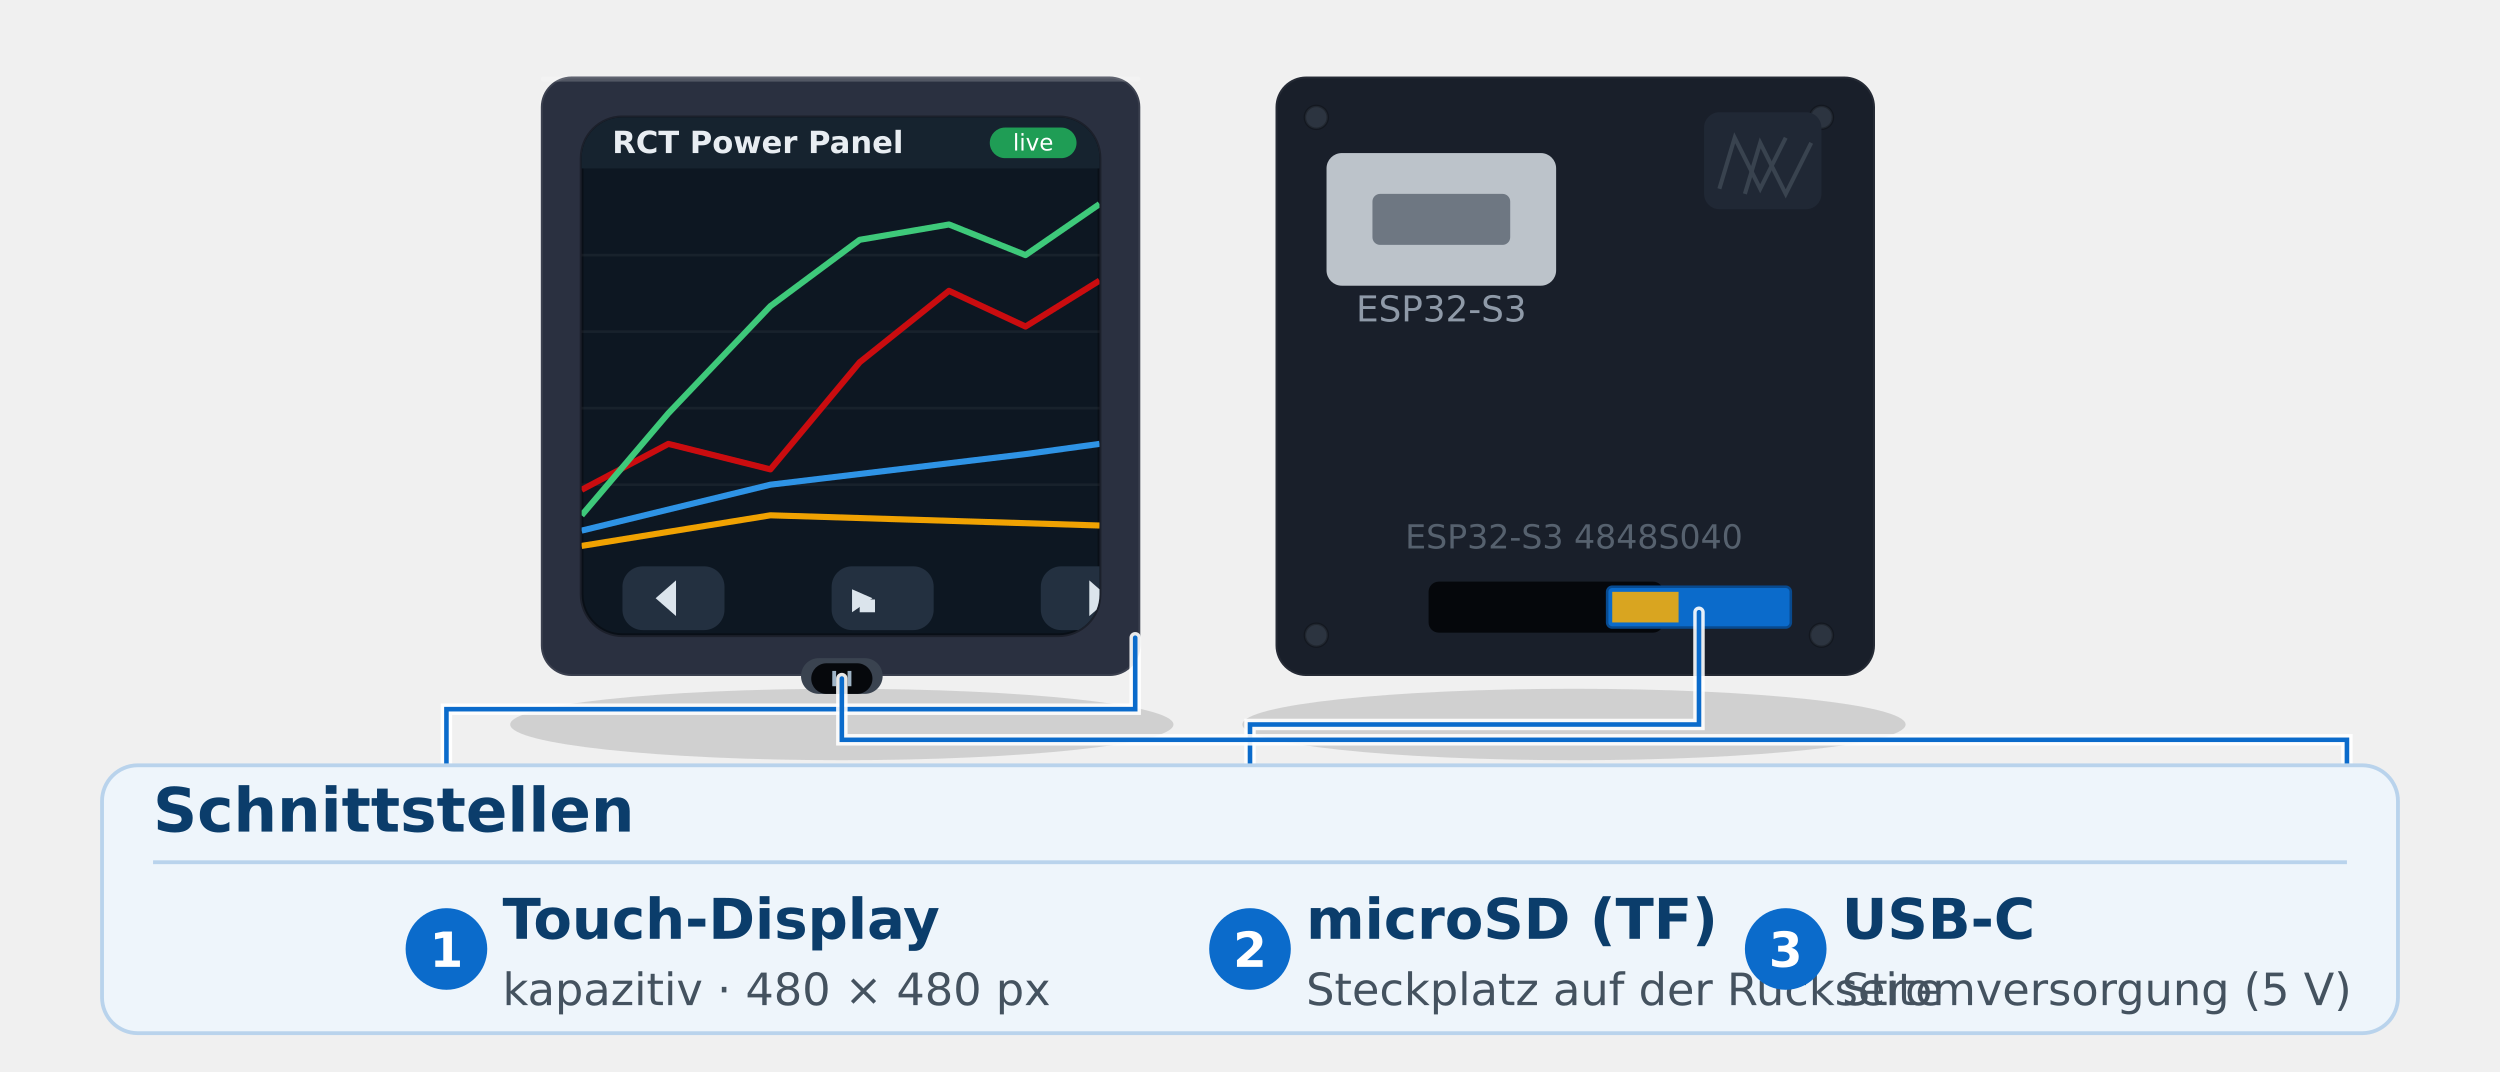
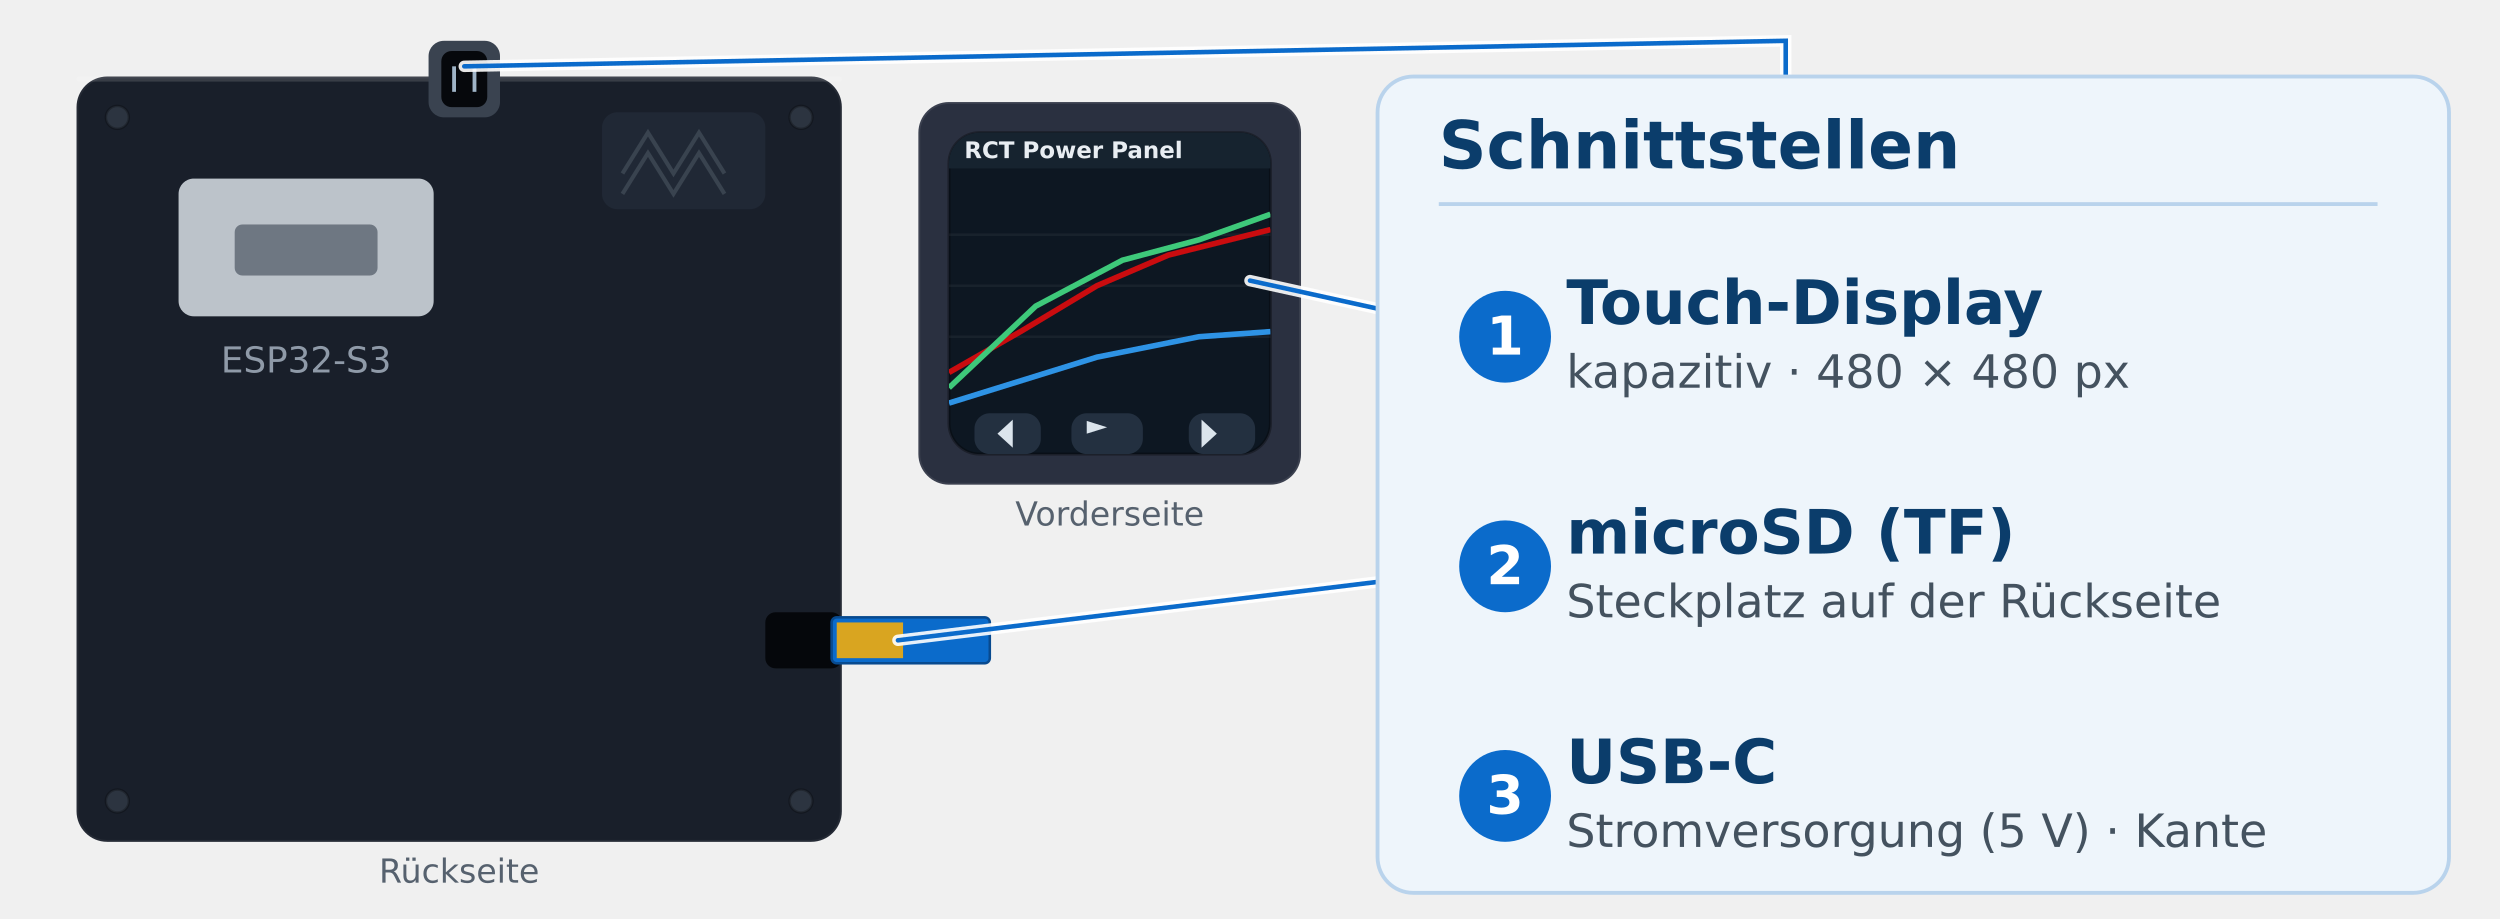
- <svg xmlns="http://www.w3.org/2000/svg" width="980" height="420" viewBox="0 0 980 420" font-family="DejaVu Sans, sans-serif">
+ <svg xmlns="http://www.w3.org/2000/svg" width="980" height="360" viewBox="0 0 980 360" font-family="DejaVu Sans, sans-serif">
  <defs>
    <clipPath id="scr">
-       <rect x="228" y="46" width="203" height="203" rx="16" />
+       <rect x="372" y="52" width="126" height="126" rx="12" />
    </clipPath>
  </defs>
-   <ellipse cx="330" cy="284" rx="130" ry="14" fill="#00000022" />
-   <ellipse cx="617" cy="284" rx="130" ry="14" fill="#00000022" />
-   <rect x="212" y="30" width="235" height="235" rx="12" fill="#2a3040" stroke="#ffffff14" stroke-width="1.5" />
-   <line x1="213" y1="31" x2="446" y2="31" stroke="#ffffff30" stroke-width="2" stroke-linecap="round" />
-   <rect x="314" y="258" width="32" height="14" rx="7" fill="#3a4350" />
-   <rect x="318" y="260" width="24" height="12" rx="6" fill="#06080c" />
-   <line x1="327" y1="263" x2="327" y2="269" stroke="#9fb4c7" stroke-width="1.5" />
-   <line x1="333" y1="263" x2="333" y2="269" stroke="#9fb4c7" stroke-width="1.5" />
-   <rect x="228" y="46" width="203" height="203" rx="16" fill="#0d1722" stroke="#00000055" stroke-width="1.5" />
+   <rect x="30" y="30" width="300" height="300" rx="12" fill="#191f2a" stroke="#ffffff0d" stroke-width="1.5" />
+   <line x1="31" y1="31" x2="329" y2="31" stroke="#ffffff22" stroke-width="2" stroke-linecap="round" />
+   <circle cx="46" cy="46" r="4.5" fill="#2c3440" stroke="#00000040" />
+   <circle cx="314" cy="46" r="4.5" fill="#2c3440" stroke="#00000040" />
+   <circle cx="46" cy="314" r="4.5" fill="#2c3440" stroke="#00000040" />
+   <circle cx="314" cy="314" r="4.5" fill="#2c3440" stroke="#00000040" />
+   <rect x="168" y="16" width="28" height="30" rx="6" fill="#3a4350" />
+   <rect x="173" y="20" width="18" height="22" rx="4" fill="#06080c" />
+   <line x1="178" y1="26" x2="178" y2="36" stroke="#9fb4c7" stroke-width="1.5" />
+   <line x1="186" y1="26" x2="186" y2="36" stroke="#9fb4c7" stroke-width="1.5" />
+   <rect x="236" y="44" width="64" height="38" rx="6" fill="#202835" />
+   <path d="M244,68 L254,52 L264,68 L274,52 L284,68" fill="none" stroke="#39434f" stroke-width="1.6" />
+   <path d="M244,76 L254,60 L264,76 L274,60 L284,76" fill="none" stroke="#39434f" stroke-width="1.6" />
+   <rect x="70" y="70" width="100" height="54" rx="6" fill="#bcc3ca" />
+   <rect x="92" y="88" width="56" height="20" rx="3" fill="#6e7782" />
+   <text x="120" y="146" fill="#8f9aa8" font-size="14" text-anchor="middle">ESP32-S3</text>
+   <rect x="300" y="240" width="30" height="22" rx="4" fill="#05070b" />
+   <rect x="326" y="242" width="62" height="18" rx="2" fill="#0b6bcb" stroke="#084a8f" stroke-width="1" />
+   <rect x="328" y="244" width="26" height="14" fill="#d9a520" />
+   <text x="180" y="346" fill="#56616e" font-size="13" text-anchor="middle">Rückseite</text>
+   <rect x="360" y="40" width="150" height="150" rx="12" fill="#2a3040" stroke="#ffffff14" stroke-width="1.5" />
+   <rect x="372" y="52" width="126" height="126" rx="12" fill="#0d1722" stroke="#00000055" stroke-width="1.2" />
  <g clip-path="url(#scr)">
-     <rect x="226" y="44" width="207" height="22" fill="#16232f" />
-     <text x="240" y="60" fill="#e8edf2" font-size="12" font-weight="600">RCT Power Panel</text>
-     <rect x="388" y="50" width="34" height="12" rx="6" fill="#1f9d55" />
-     <text x="405" y="59" fill="#ffffff" font-size="9" text-anchor="middle">live</text>
+     <rect x="370" y="50" width="130" height="16" fill="#16232f" />
+     <text x="378" y="62" fill="#e8edf2" font-size="9" font-weight="600">RCT Power Panel</text>
    <g stroke="#ffffff0c" stroke-width="1">
-       <line x1="228" y1="100" x2="431" y2="100" />
-       <line x1="228" y1="130" x2="431" y2="130" />
-       <line x1="228" y1="160" x2="431" y2="160" />
-       <line x1="228" y1="190" x2="431" y2="190" />
+       <line x1="372" y1="92" x2="498" y2="92" />
+       <line x1="372" y1="112" x2="498" y2="112" />
+       <line x1="372" y1="132" x2="498" y2="132" />
    </g>
-     <polyline points="228,192 262,174 302,184 337,142 372,114 402,128 431,110" fill="none" stroke="#ca0c0f" stroke-width="2.4" stroke-linejoin="round" />
-     <polyline points="228,202 262,162 302,120 337,94 372,88 402,100 431,80" fill="none" stroke="#3ec97a" stroke-width="2.4" stroke-linejoin="round" />
-     <polyline points="228,208 302,190 402,178 431,174" fill="none" stroke="#2e93e5" stroke-width="2.4" stroke-linejoin="round" />
-     <polyline points="228,214 302,202 431,206" fill="none" stroke="#f0a202" stroke-width="2.4" stroke-linejoin="round" />
-     <rect x="244" y="222" width="40" height="25" rx="8" fill="#233040" />
-     <path d="M257,234.5 L265,227.5 L265,241.5 Z" fill="#dbe4ec" />
-     <rect x="326" y="222" width="40" height="25" rx="8" fill="#233040" />
-     <path d="M334,240 L334,231 L342,234.5 L334,240 Z" fill="#dbe4ec" />
-     <rect x="337" y="235" width="6" height="5" fill="#dbe4ec" />
-     <rect x="408" y="222" width="40" height="25" rx="8" fill="#233040" />
-     <path d="M435,234.5 L427,227.5 L427,241.5 Z" fill="#dbe4ec" />
+     <polyline points="372,146 400,130 430,112 458,100 498,90" fill="none" stroke="#ca0c0f" stroke-width="2.2" stroke-linejoin="round" />
+     <polyline points="372,152 406,120 440,102 470,94 498,84" fill="none" stroke="#3ec97a" stroke-width="2.2" stroke-linejoin="round" />
+     <polyline points="372,158 430,140 470,132 498,130" fill="none" stroke="#2e93e5" stroke-width="2.2" stroke-linejoin="round" />
+     <rect x="382" y="162" width="26" height="16" rx="6" fill="#233040" />
+     <path d="M391,170 L397,164.5 L397,175.5 Z" fill="#dbe4ec" />
+     <rect x="420" y="162" width="28" height="16" rx="6" fill="#233040" />
+     <path d="M426,170 L426,165 L434,167.5 L426,170 Z" fill="#dbe4ec" />
+     <rect x="466" y="162" width="26" height="16" rx="6" fill="#233040" />
+     <path d="M477,170 L471,164.5 L471,175.5 Z" fill="#dbe4ec" />
  </g>
-   <rect x="500" y="30" width="235" height="235" rx="12" fill="#191f2a" stroke="#ffffff0d" stroke-width="1.5" />
-   <circle cx="516" cy="46" r="4.5" fill="#2c3440" stroke="#00000040" />
-   <circle cx="714" cy="46" r="4.5" fill="#2c3440" stroke="#00000040" />
-   <circle cx="516" cy="249" r="4.5" fill="#2c3440" stroke="#00000040" />
-   <circle cx="714" cy="249" r="4.5" fill="#2c3440" stroke="#00000040" />
-   <rect x="668" y="44" width="46" height="38" rx="6" fill="#202835" />
-   <path d="M674,74 L680,54 L690,74 L700,54" fill="none" stroke="#39434f" stroke-width="1.6" />
-   <path d="M684,76 L690,56 L700,76 L710,56" fill="none" stroke="#39434f" stroke-width="1.6" />
-   <rect x="520" y="60" width="90" height="52" rx="6" fill="#bcc3ca" />
-   <rect x="538" y="76" width="54" height="20" rx="3" fill="#6e7782" />
-   <text x="565" y="126" fill="#8f9aa8" font-size="14" text-anchor="middle">ESP32-S3</text>
-   <rect x="560" y="228" width="92" height="20" rx="4" fill="#05070b" />
-   <rect x="630" y="230" width="72" height="16" rx="2" fill="#0b6bcb" stroke="#084a8f" stroke-width="1" />
-   <rect x="632" y="232" width="26" height="12" fill="#d9a520" />
-   <text x="617" y="215" fill="#56616e" font-size="13" text-anchor="middle">ESP32-S3 4848S040</text>
+   <text x="435" y="206" fill="#56616e" font-size="13" text-anchor="middle">Vorderseite</text>
  <g stroke-linecap="round" fill="none">
-     <path d="M445,250 L445,278 L175,278 L175,352" stroke="#ffffff" stroke-width="4.5" opacity="0.9" />
-     <path d="M445,250 L445,278 L175,278 L175,352" stroke="#0b6bcb" stroke-width="1.8" />
-     <path d="M666,240 L666,284 L490,284 L490,352" stroke="#ffffff" stroke-width="4.5" opacity="0.9" />
-     <path d="M666,240 L666,284 L490,284 L490,352" stroke="#0b6bcb" stroke-width="1.8" />
-     <path d="M330,266 L330,290 L920,290 L920,352 L700,352" stroke="#ffffff" stroke-width="4.5" opacity="0.9" />
-     <path d="M330,266 L330,290 L920,290 L920,352 L700,352" stroke="#0b6bcb" stroke-width="1.8" />
+     <path d="M490,110 L590,132" stroke="#ffffff" stroke-width="4.5" opacity="0.9" />
+     <path d="M490,110 L590,132" stroke="#0b6bcb" stroke-width="1.8" />
+     <path d="M352,251 L590,222" stroke="#ffffff" stroke-width="4.5" opacity="0.9" />
+     <path d="M352,251 L590,222" stroke="#0b6bcb" stroke-width="1.8" />
+     <path d="M182,26 L700,16 L700,312 L590,312" stroke="#ffffff" stroke-width="4.5" opacity="0.9" />
+     <path d="M182,26 L700,16 L700,312 L590,312" stroke="#0b6bcb" stroke-width="1.8" />
  </g>
-   <rect x="40" y="300" width="900" height="105" rx="14" fill="#eef5fb" stroke="#b9d3ec" stroke-width="1.5" />
-   <text x="60" y="326" fill="#0b3d6b" font-size="24" font-weight="700">Schnittstellen</text>
-   <line x1="60" y1="338" x2="920" y2="338" stroke="#b9d3ec" stroke-width="1.5" />
-   <circle cx="175" cy="372" r="16" fill="#0b6bcb" />
-   <text x="175" y="379" fill="#ffffff" font-size="19" font-weight="700" text-anchor="middle">1</text>
-   <text x="197" y="368" fill="#0b3d6b" font-size="22" font-weight="600">Touch-Display</text>
-   <text x="197" y="394" fill="#44525f" font-size="17.5">kapazitiv · 480 × 480 px</text>
-   <circle cx="490" cy="372" r="16" fill="#0b6bcb" />
-   <text x="490" y="379" fill="#ffffff" font-size="19" font-weight="700" text-anchor="middle">2</text>
-   <text x="512" y="368" fill="#0b3d6b" font-size="22" font-weight="600">microSD (TF)</text>
-   <text x="512" y="394" fill="#44525f" font-size="17.5">Steckplatz auf der Rückseite</text>
-   <circle cx="700" cy="372" r="16" fill="#0b6bcb" />
-   <text x="700" y="379" fill="#ffffff" font-size="19" font-weight="700" text-anchor="middle">3</text>
-   <text x="722" y="368" fill="#0b3d6b" font-size="22" font-weight="600">USB-C</text>
-   <text x="722" y="394" fill="#44525f" font-size="17.5">Stromversorgung (5 V)</text>
+   <rect x="540" y="30" width="420" height="320" rx="14" fill="#eef5fb" stroke="#b9d3ec" stroke-width="1.5" />
+   <text x="564" y="66" fill="#0b3d6b" font-size="26" font-weight="700">Schnittstellen</text>
+   <line x1="564" y1="80" x2="932" y2="80" stroke="#b9d3ec" stroke-width="1.5" />
+   <circle cx="590" cy="132" r="18" fill="#0b6bcb" />
+   <text x="590" y="139" fill="#ffffff" font-size="21" font-weight="700" text-anchor="middle">1</text>
+   <text x="614" y="127" fill="#0b3d6b" font-size="24" font-weight="600">Touch-Display</text>
+   <text x="614" y="152" fill="#44525f" font-size="18">kapazitiv · 480 × 480 px</text>
+   <circle cx="590" cy="222" r="18" fill="#0b6bcb" />
+   <text x="590" y="229" fill="#ffffff" font-size="21" font-weight="700" text-anchor="middle">2</text>
+   <text x="614" y="217" fill="#0b3d6b" font-size="24" font-weight="600">microSD (TF)</text>
+   <text x="614" y="242" fill="#44525f" font-size="18">Steckplatz auf der Rückseite</text>
+   <circle cx="590" cy="312" r="18" fill="#0b6bcb" />
+   <text x="590" y="319" fill="#ffffff" font-size="21" font-weight="700" text-anchor="middle">3</text>
+   <text x="614" y="307" fill="#0b3d6b" font-size="24" font-weight="600">USB-C</text>
+   <text x="614" y="332" fill="#44525f" font-size="18">Stromversorgung (5 V) · Kante</text>
</svg>
